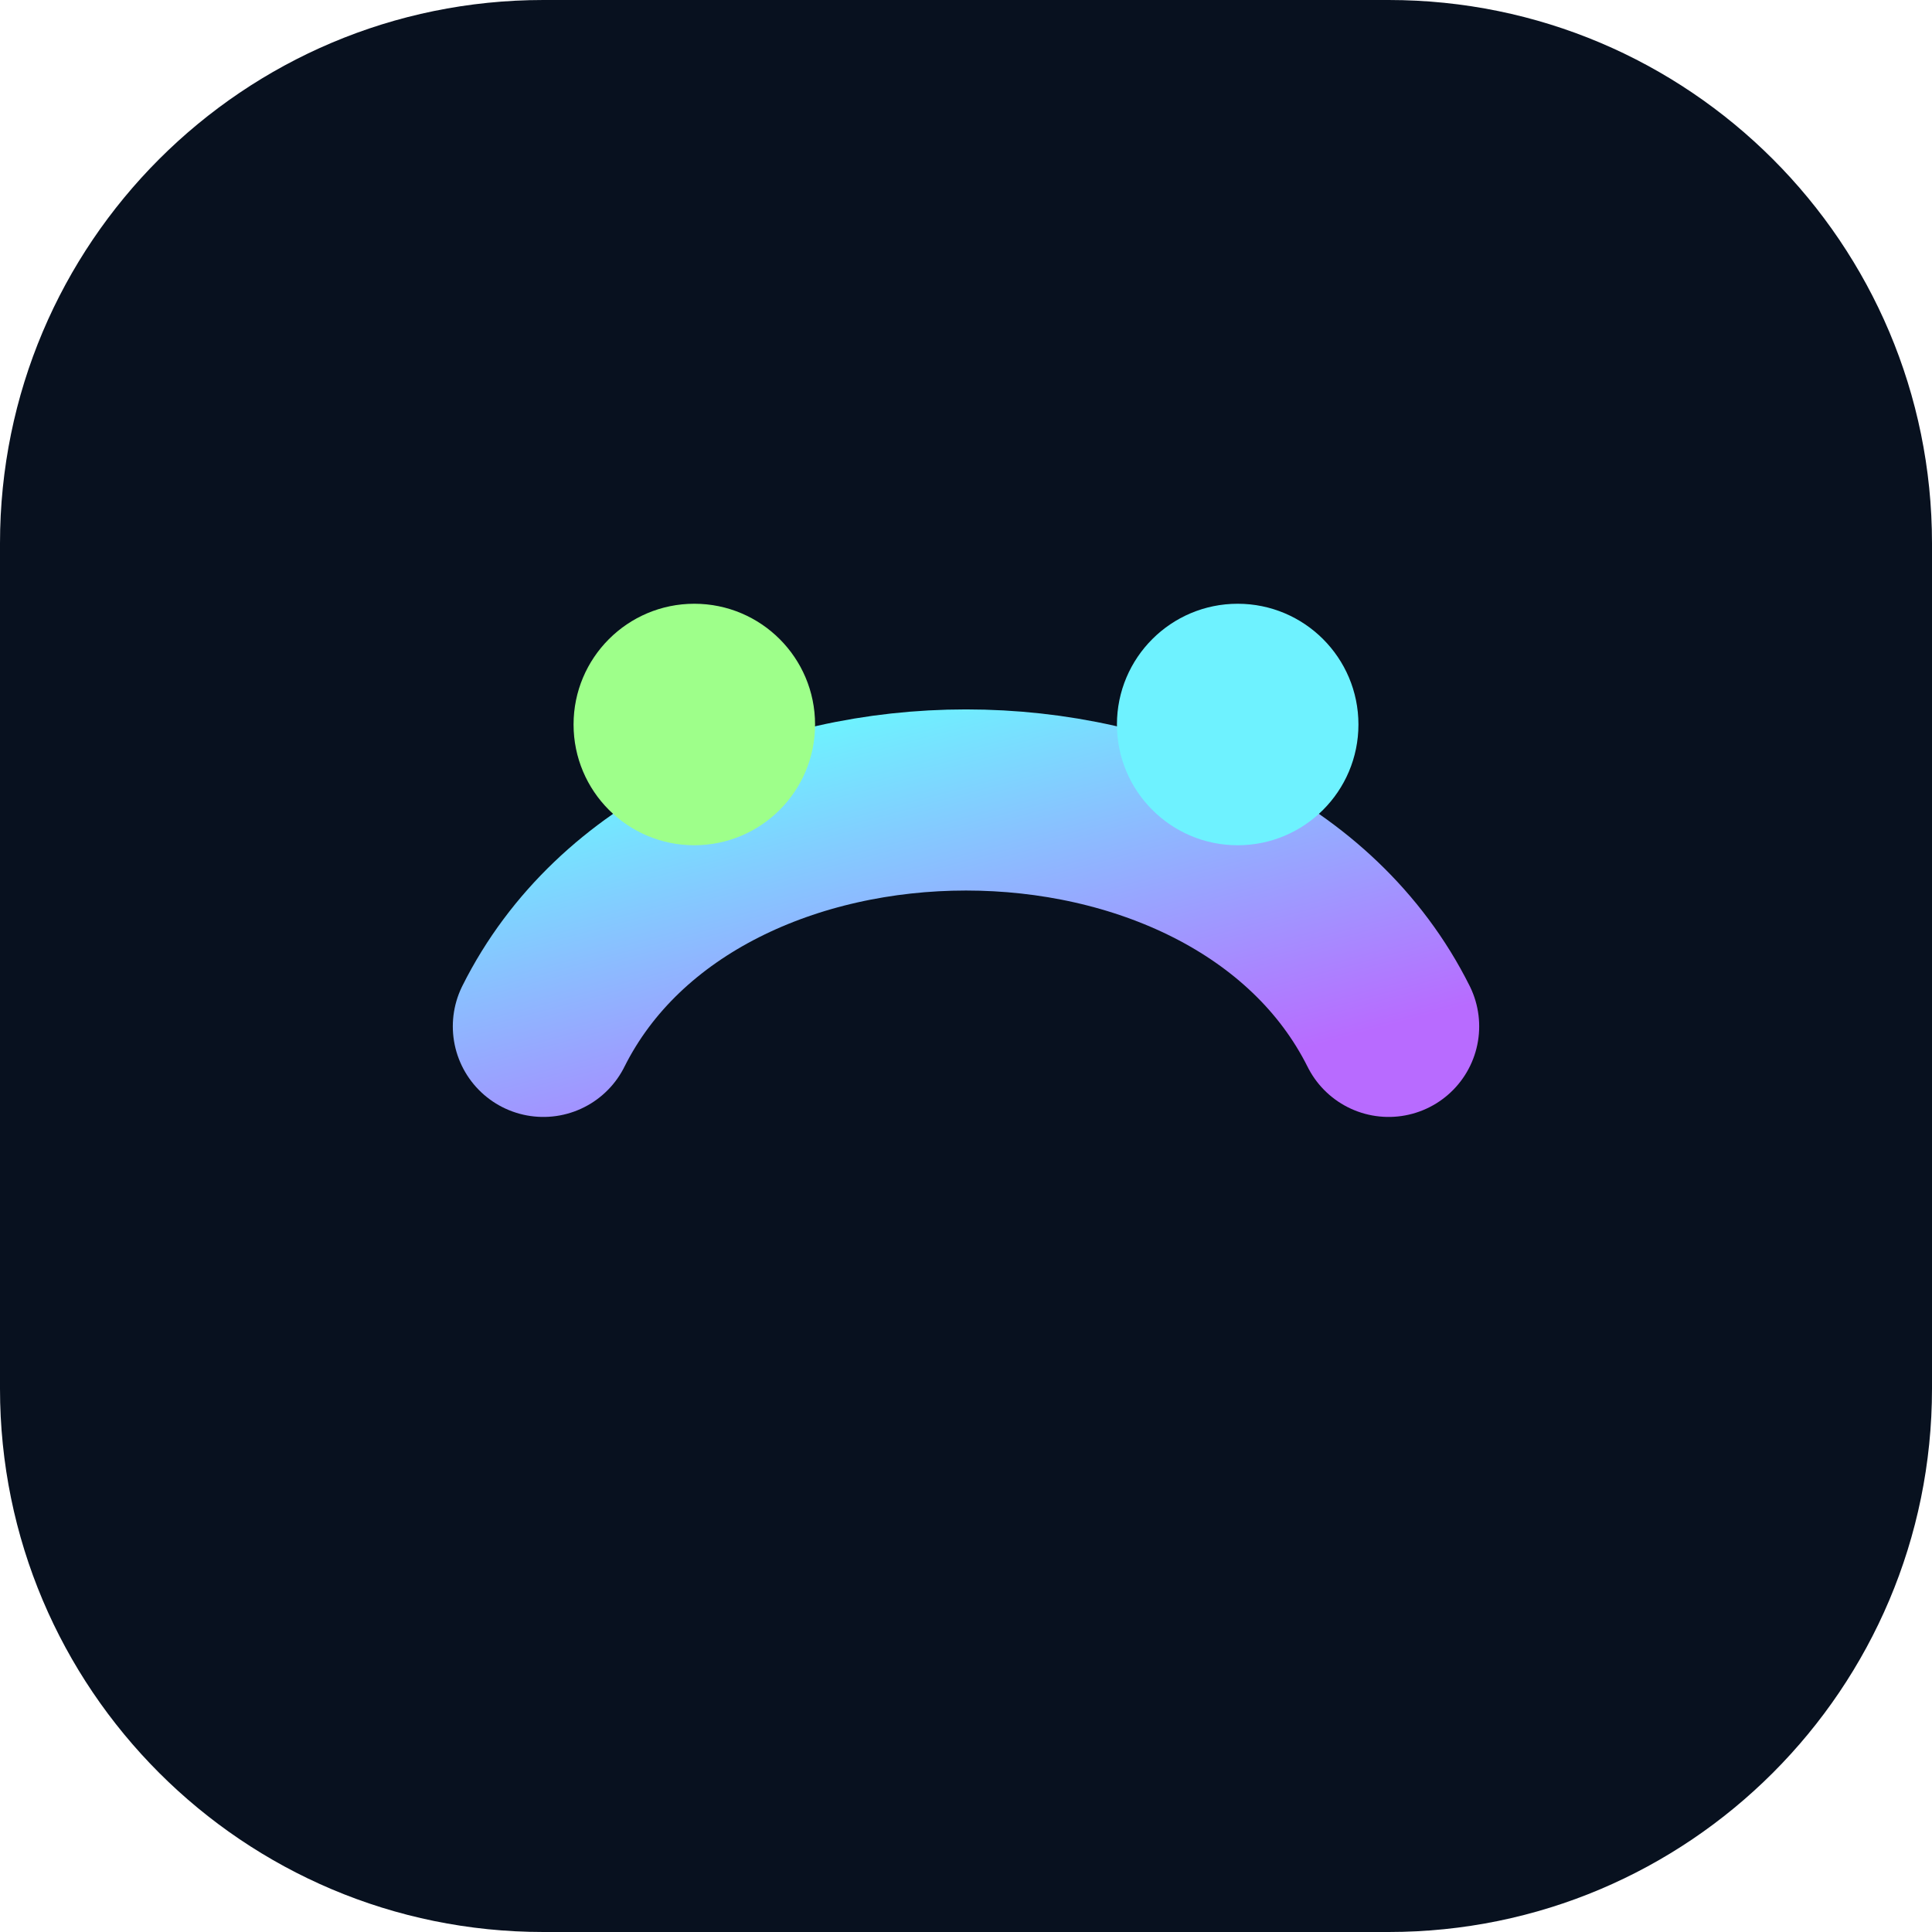
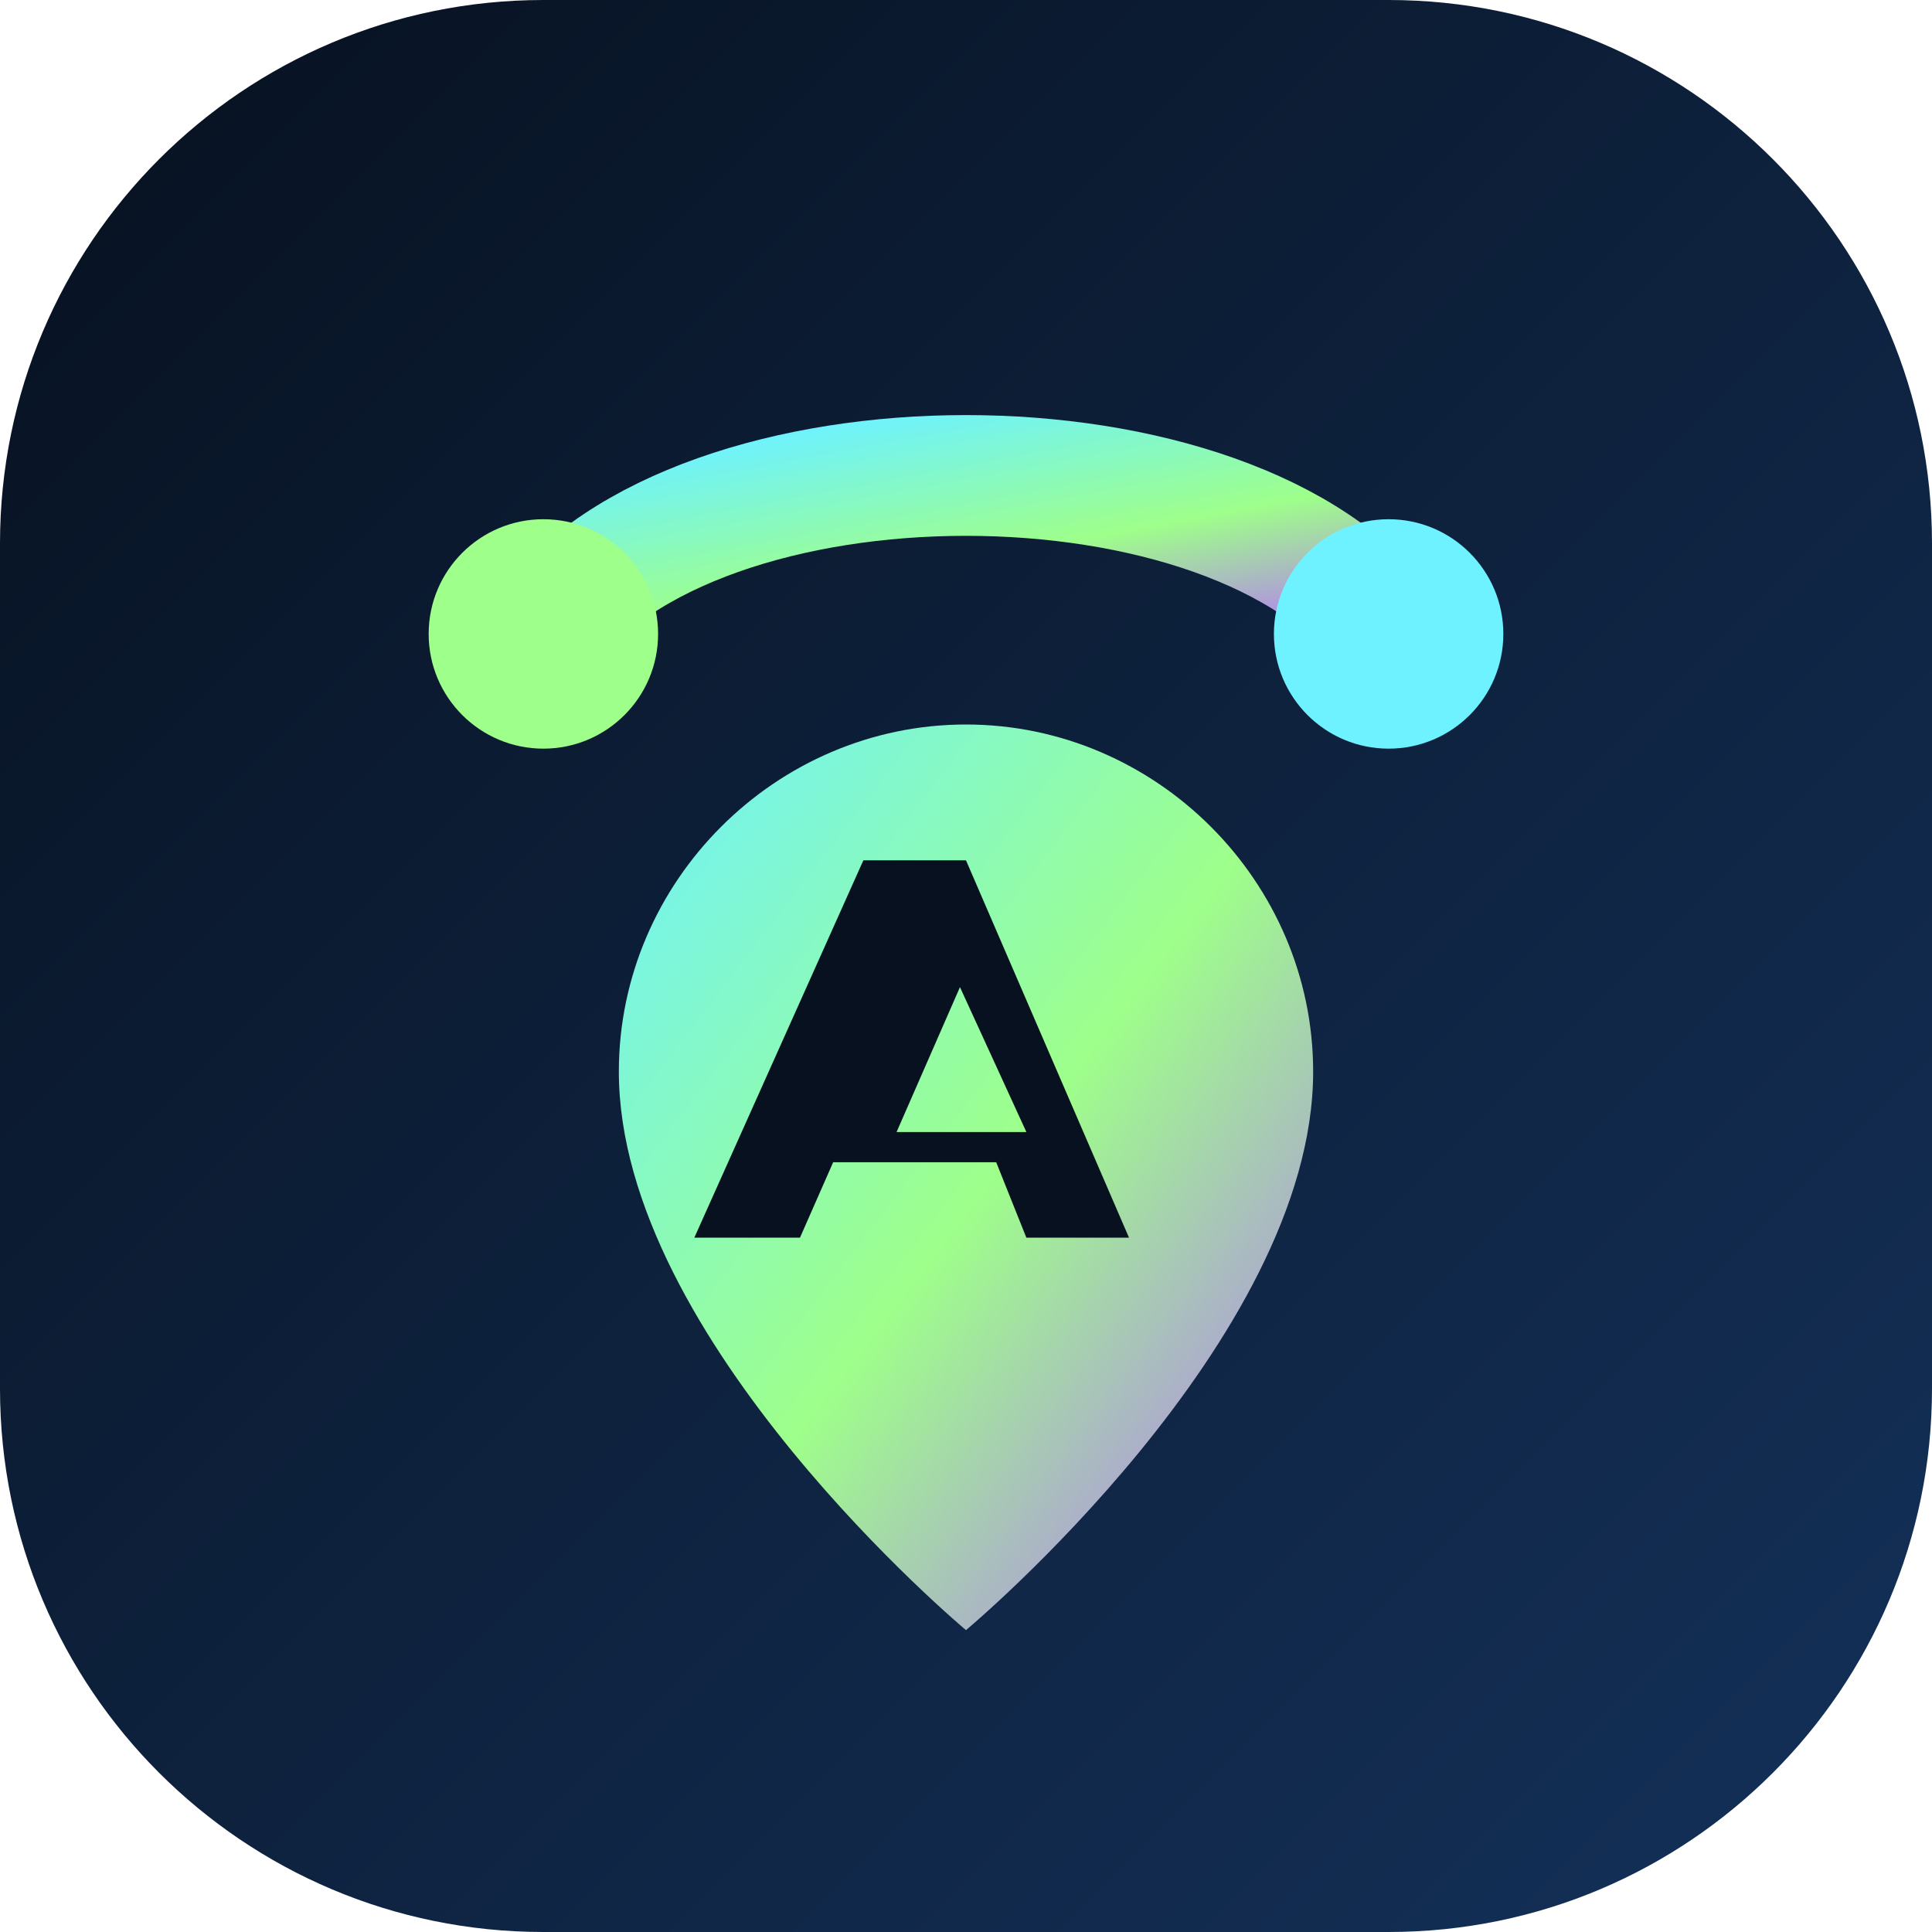
<svg xmlns="http://www.w3.org/2000/svg" viewBox="0 0 64 64" role="img" aria-label="AppServicios">
  <defs>
-     <linearGradient id="g" x1="0" x2="1" y1="0" y2="1">
+     <linearGradient id="bg64" x1="0" y1="0" x2="1" y2="1">
+       <stop offset="0%" stop-color="#07111f" />
+       <stop offset="100%" stop-color="#14315a" />
+     </linearGradient>
+     <linearGradient id="accent64" x1="0" y1="0" x2="1" y2="1">
      <stop offset="0%" stop-color="#6ef2ff" />
+       <stop offset="52%" stop-color="#9eff8a" />
      <stop offset="100%" stop-color="#b86bff" />
    </linearGradient>
  </defs>
-   <rect width="64" height="64" rx="18" fill="#08111f" />
-   <path d="M18 34c5-10 23-10 28 0" fill="none" stroke="url(#g)" stroke-width="6" stroke-linecap="round" />
-   <circle cx="23" cy="24" r="4" fill="#9eff8a" />
-   <circle cx="41" cy="24" r="4" fill="#6ef2ff" />
+   <rect width="64" height="64" rx="18" fill="url(#bg64)" />
+   <path d="M18 21c5-7 23-7 28 0" fill="none" stroke="url(#accent64)" stroke-width="4" stroke-linecap="round" />
+   <circle cx="18" cy="21" r="3.8" fill="#9eff8a" />
+   <circle cx="46" cy="21" r="3.8" fill="#6ef2ff" />
+   <path d="M32 24c-6.3 0-11.5 5.2-11.5 11.5C20.5 44.4 32 54 32 54s11.5-9.6 11.5-18.5C43.5 29.2 38.3 24 32 24Z" fill="url(#accent64)" />
+   <path d="M32 28.5l5.4 12.5H34l-1-2.5h-5.4l-1.1 2.5H23l5.6-12.5H32Zm-0.2 4.2-2.1 4.8H34l-2.2-4.8Z" fill="#07111f" />
</svg>
